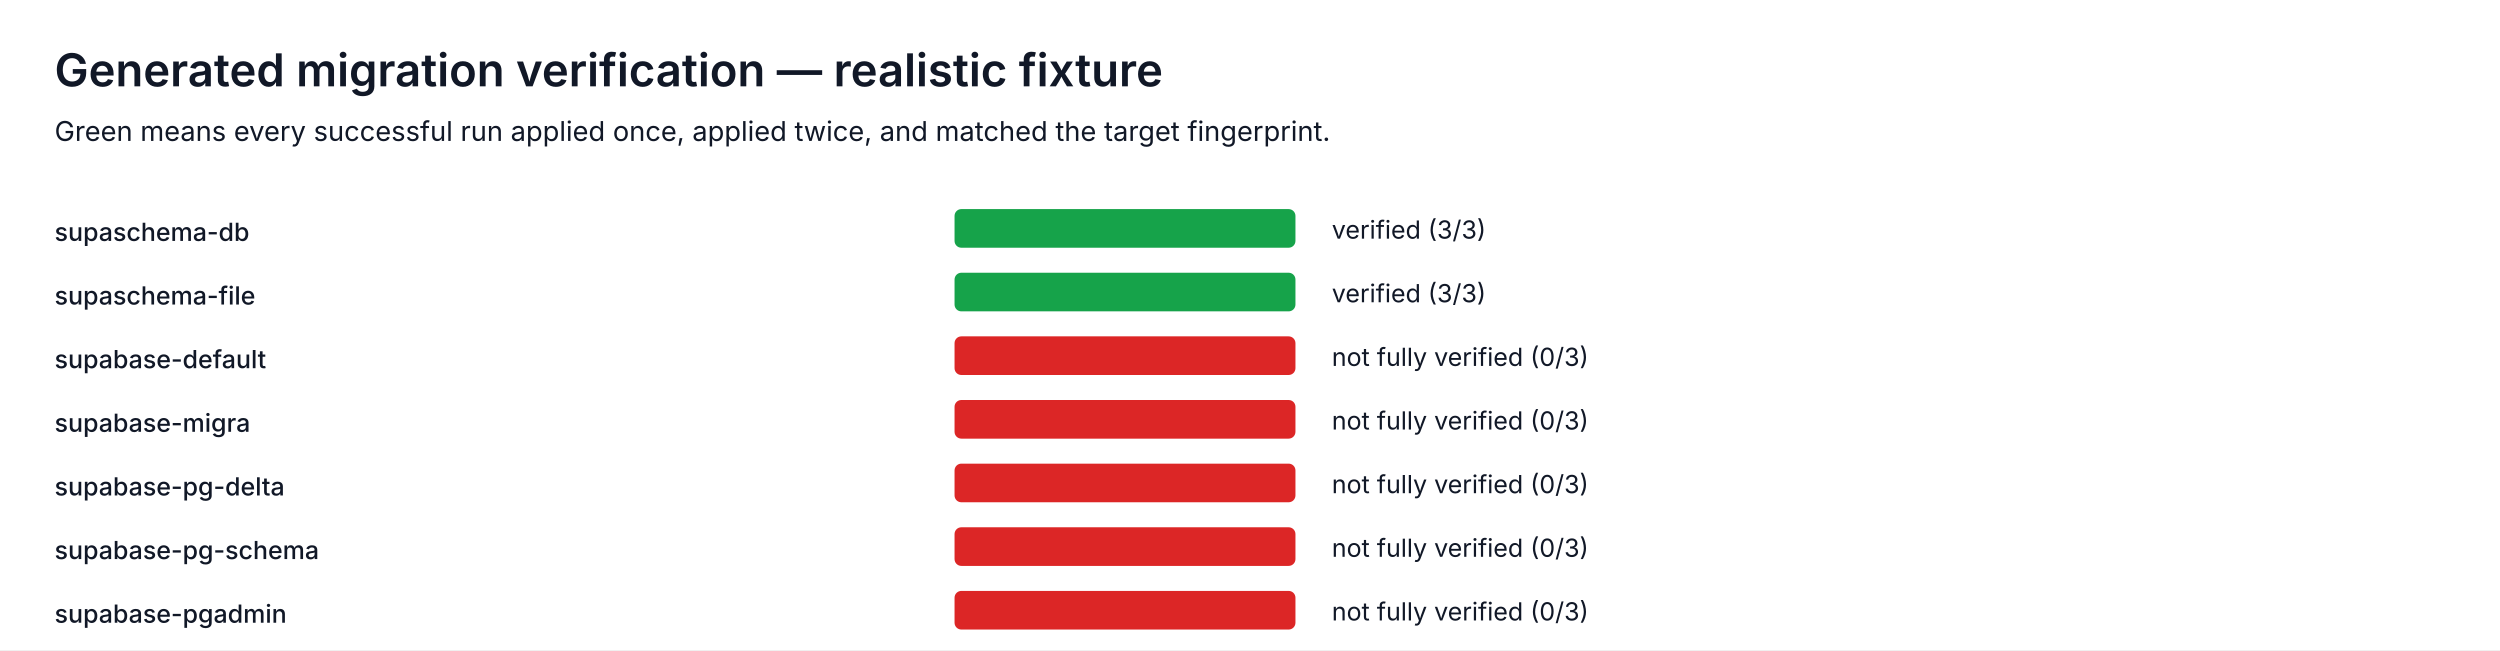
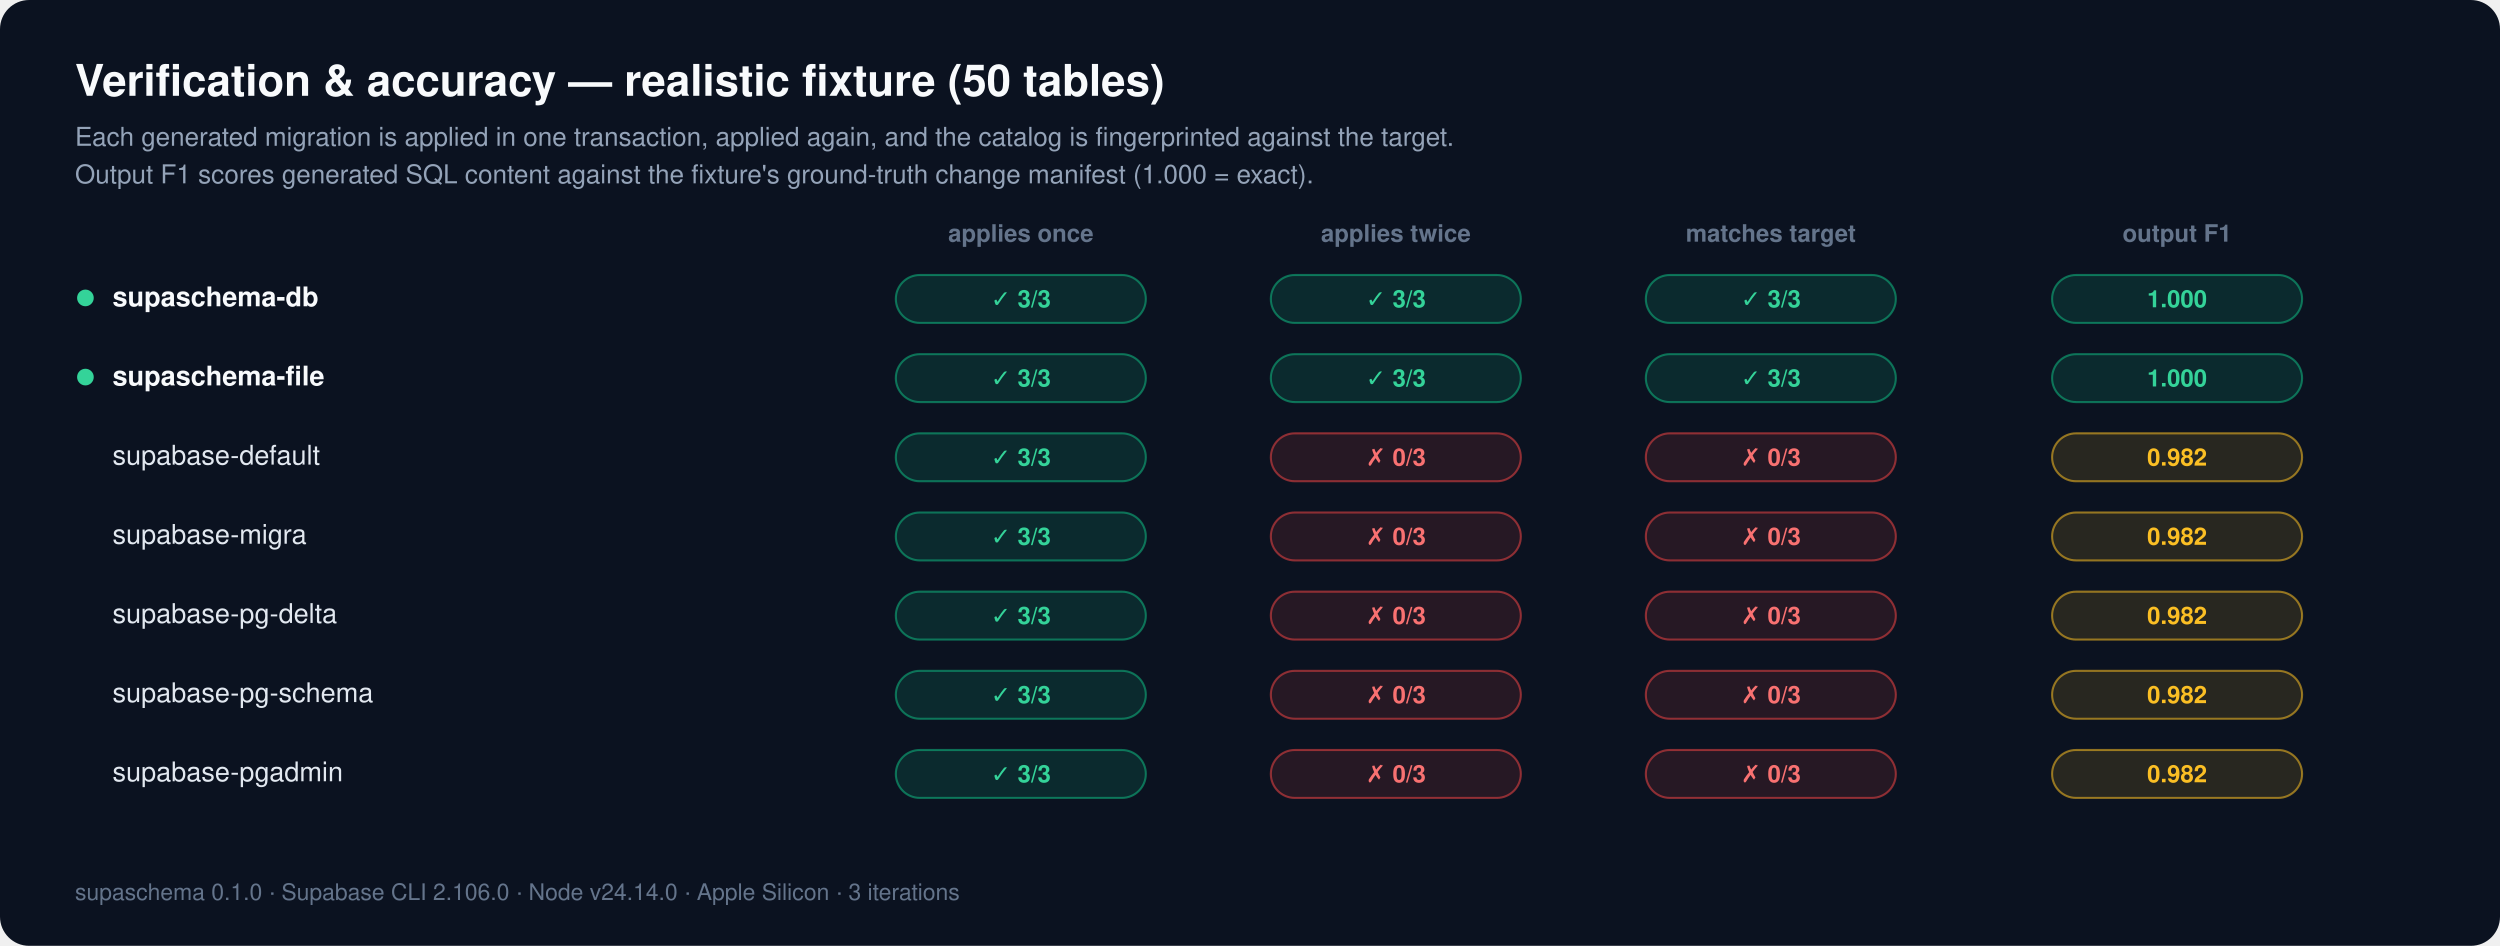
- <svg xmlns="http://www.w3.org/2000/svg" width="1100" height="286" viewBox="0 0 1100 286" role="img">
-   <rect width="100%" height="100%" fill="#ffffff" />
-   <text x="24" y="38" fill="#111827" font-family="Inter, Arial, sans-serif" font-size="20" font-weight="600">Generated migration verification — realistic fixture</text>
-   <text x="24" y="62" fill="#111827" font-family="Inter, Arial, sans-serif" font-size="12" font-weight="400">Green means every successful run applied once, applied twice, and matched the target fingerprint.</text>
-   <text x="24" y="106" fill="#111827" font-family="Inter, Arial, sans-serif" font-size="11" font-weight="500">supaschema-db</text>
-   <rect x="420" y="92" width="150" height="17" rx="3" fill="#16a34a" />
-   <text x="586" y="105" fill="#111827" font-family="Inter, Arial, sans-serif" font-size="11" font-weight="400">verified (3/3)</text>
-   <text x="24" y="134" fill="#111827" font-family="Inter, Arial, sans-serif" font-size="11" font-weight="500">supaschema-file</text>
-   <rect x="420" y="120" width="150" height="17" rx="3" fill="#16a34a" />
-   <text x="586" y="133" fill="#111827" font-family="Inter, Arial, sans-serif" font-size="11" font-weight="400">verified (3/3)</text>
-   <text x="24" y="162" fill="#111827" font-family="Inter, Arial, sans-serif" font-size="11" font-weight="500">supabase-default</text>
-   <rect x="420" y="148" width="150" height="17" rx="3" fill="#dc2626" />
-   <text x="586" y="161" fill="#111827" font-family="Inter, Arial, sans-serif" font-size="11" font-weight="400">not fully verified (0/3)</text>
-   <text x="24" y="190" fill="#111827" font-family="Inter, Arial, sans-serif" font-size="11" font-weight="500">supabase-migra</text>
-   <rect x="420" y="176" width="150" height="17" rx="3" fill="#dc2626" />
-   <text x="586" y="189" fill="#111827" font-family="Inter, Arial, sans-serif" font-size="11" font-weight="400">not fully verified (0/3)</text>
-   <text x="24" y="218" fill="#111827" font-family="Inter, Arial, sans-serif" font-size="11" font-weight="500">supabase-pg-delta</text>
-   <rect x="420" y="204" width="150" height="17" rx="3" fill="#dc2626" />
-   <text x="586" y="217" fill="#111827" font-family="Inter, Arial, sans-serif" font-size="11" font-weight="400">not fully verified (0/3)</text>
-   <text x="24" y="246" fill="#111827" font-family="Inter, Arial, sans-serif" font-size="11" font-weight="500">supabase-pg-schema</text>
-   <rect x="420" y="232" width="150" height="17" rx="3" fill="#dc2626" />
-   <text x="586" y="245" fill="#111827" font-family="Inter, Arial, sans-serif" font-size="11" font-weight="400">not fully verified (0/3)</text>
-   <text x="24" y="274" fill="#111827" font-family="Inter, Arial, sans-serif" font-size="11" font-weight="500">supabase-pgadmin</text>
-   <rect x="420" y="260" width="150" height="17" rx="3" fill="#dc2626" />
-   <text x="586" y="273" fill="#111827" font-family="Inter, Arial, sans-serif" font-size="11" font-weight="400">not fully verified (0/3)</text>
+ <svg xmlns="http://www.w3.org/2000/svg" width="1200" height="454" viewBox="0 0 1200 454" role="img">
+   <defs>
+     <linearGradient id="supaGradient" x1="0" y1="0" x2="1" y2="0">
+       <stop offset="0%" stop-color="#059669" />
+       <stop offset="100%" stop-color="#34d399" />
+     </linearGradient>
+     <linearGradient id="slateGradient" x1="0" y1="0" x2="1" y2="0">
+       <stop offset="0%" stop-color="#3b4757" />
+       <stop offset="100%" stop-color="#526079" />
+     </linearGradient>
+   </defs>
+   <rect width="100%" height="100%" rx="14" fill="#0b1220" />
+   <text x="36.0" y="46.0" fill="#f8fafc" font-family="ui-sans-serif, system-ui, 'Segoe UI', Helvetica, Arial, sans-serif" font-size="21" font-weight="700">Verification &amp; accuracy — realistic fixture (50 tables)</text>
+   <text x="36.0" y="70.0" fill="#94a3b8" font-family="ui-sans-serif, system-ui, 'Segoe UI', Helvetica, Arial, sans-serif" font-size="12.5" font-weight="400">Each generated migration is applied in one transaction, applied again, and the catalog is fingerprinted against the target.</text>
+   <text x="36.0" y="88.0" fill="#94a3b8" font-family="ui-sans-serif, system-ui, 'Segoe UI', Helvetica, Arial, sans-serif" font-size="12.5" font-weight="400">Output F1 scores generated SQL content against the fixture's ground-truth change manifest (1.000 = exact).</text>
+   <text x="490.0" y="116.0" fill="#64748b" font-family="ui-sans-serif, system-ui, 'Segoe UI', Helvetica, Arial, sans-serif" font-size="11.5" font-weight="600" text-anchor="middle">applies once</text>
+   <text x="670.0" y="116.0" fill="#64748b" font-family="ui-sans-serif, system-ui, 'Segoe UI', Helvetica, Arial, sans-serif" font-size="11.5" font-weight="600" text-anchor="middle">applies twice</text>
+   <text x="850.0" y="116.0" fill="#64748b" font-family="ui-sans-serif, system-ui, 'Segoe UI', Helvetica, Arial, sans-serif" font-size="11.5" font-weight="600" text-anchor="middle">matches target</text>
+   <text x="1045.0" y="116.0" fill="#64748b" font-family="ui-sans-serif, system-ui, 'Segoe UI', Helvetica, Arial, sans-serif" font-size="11.5" font-weight="600" text-anchor="middle">output F1</text>
+   <circle cx="41" cy="143" r="4" fill="#34d399" />
+   <text x="54.0" y="147.0" fill="#f8fafc" font-family="ui-sans-serif, system-ui, 'Segoe UI', Helvetica, Arial, sans-serif" font-size="13" font-weight="650">supaschema-db</text>
+   <rect x="430" y="132" width="120" height="23" rx="11.5" fill="rgba(16,185,129,0.14)" stroke="#10b981" stroke-opacity="0.55" />
+   <text x="490.0" y="147.5" fill="#34d399" font-family="ui-sans-serif, system-ui, 'Segoe UI', Helvetica, Arial, sans-serif" font-size="11.5" font-weight="600" text-anchor="middle">✓ 3/3</text>
+   <rect x="610" y="132" width="120" height="23" rx="11.5" fill="rgba(16,185,129,0.14)" stroke="#10b981" stroke-opacity="0.55" />
+   <text x="670.0" y="147.5" fill="#34d399" font-family="ui-sans-serif, system-ui, 'Segoe UI', Helvetica, Arial, sans-serif" font-size="11.5" font-weight="600" text-anchor="middle">✓ 3/3</text>
+   <rect x="790" y="132" width="120" height="23" rx="11.5" fill="rgba(16,185,129,0.14)" stroke="#10b981" stroke-opacity="0.55" />
+   <text x="850.0" y="147.5" fill="#34d399" font-family="ui-sans-serif, system-ui, 'Segoe UI', Helvetica, Arial, sans-serif" font-size="11.5" font-weight="600" text-anchor="middle">✓ 3/3</text>
+   <rect x="985" y="132" width="120" height="23" rx="11.5" fill="rgba(16,185,129,0.14)" stroke="#10b981" stroke-opacity="0.55" />
+   <text x="1045.0" y="147.5" fill="#34d399" font-family="ui-sans-serif, system-ui, 'Segoe UI', Helvetica, Arial, sans-serif" font-size="11.5" font-weight="600" text-anchor="middle">1.000</text>
+   <circle cx="41" cy="181" r="4" fill="#34d399" />
+   <text x="54.0" y="185.0" fill="#f8fafc" font-family="ui-sans-serif, system-ui, 'Segoe UI', Helvetica, Arial, sans-serif" font-size="13" font-weight="650">supaschema-file</text>
+   <rect x="430" y="170" width="120" height="23" rx="11.5" fill="rgba(16,185,129,0.14)" stroke="#10b981" stroke-opacity="0.55" />
+   <text x="490.0" y="185.5" fill="#34d399" font-family="ui-sans-serif, system-ui, 'Segoe UI', Helvetica, Arial, sans-serif" font-size="11.5" font-weight="600" text-anchor="middle">✓ 3/3</text>
+   <rect x="610" y="170" width="120" height="23" rx="11.5" fill="rgba(16,185,129,0.14)" stroke="#10b981" stroke-opacity="0.55" />
+   <text x="670.0" y="185.5" fill="#34d399" font-family="ui-sans-serif, system-ui, 'Segoe UI', Helvetica, Arial, sans-serif" font-size="11.5" font-weight="600" text-anchor="middle">✓ 3/3</text>
+   <rect x="790" y="170" width="120" height="23" rx="11.5" fill="rgba(16,185,129,0.14)" stroke="#10b981" stroke-opacity="0.55" />
+   <text x="850.0" y="185.5" fill="#34d399" font-family="ui-sans-serif, system-ui, 'Segoe UI', Helvetica, Arial, sans-serif" font-size="11.5" font-weight="600" text-anchor="middle">✓ 3/3</text>
+   <rect x="985" y="170" width="120" height="23" rx="11.5" fill="rgba(16,185,129,0.14)" stroke="#10b981" stroke-opacity="0.55" />
+   <text x="1045.0" y="185.5" fill="#34d399" font-family="ui-sans-serif, system-ui, 'Segoe UI', Helvetica, Arial, sans-serif" font-size="11.5" font-weight="600" text-anchor="middle">1.000</text>
+   <text x="54.0" y="223.0" fill="#e2e8f0" font-family="ui-sans-serif, system-ui, 'Segoe UI', Helvetica, Arial, sans-serif" font-size="13" font-weight="450">supabase-default</text>
+   <rect x="430" y="208" width="120" height="23" rx="11.5" fill="rgba(16,185,129,0.14)" stroke="#10b981" stroke-opacity="0.55" />
+   <text x="490.0" y="223.5" fill="#34d399" font-family="ui-sans-serif, system-ui, 'Segoe UI', Helvetica, Arial, sans-serif" font-size="11.5" font-weight="600" text-anchor="middle">✓ 3/3</text>
+   <rect x="610" y="208" width="120" height="23" rx="11.5" fill="rgba(239,68,68,0.12)" stroke="#ef4444" stroke-opacity="0.55" />
+   <text x="670.0" y="223.5" fill="#f87171" font-family="ui-sans-serif, system-ui, 'Segoe UI', Helvetica, Arial, sans-serif" font-size="11.5" font-weight="600" text-anchor="middle">✗ 0/3</text>
+   <rect x="790" y="208" width="120" height="23" rx="11.5" fill="rgba(239,68,68,0.12)" stroke="#ef4444" stroke-opacity="0.55" />
+   <text x="850.0" y="223.5" fill="#f87171" font-family="ui-sans-serif, system-ui, 'Segoe UI', Helvetica, Arial, sans-serif" font-size="11.5" font-weight="600" text-anchor="middle">✗ 0/3</text>
+   <rect x="985" y="208" width="120" height="23" rx="11.5" fill="rgba(251,191,36,0.12)" stroke="#fbbf24" stroke-opacity="0.55" />
+   <text x="1045.0" y="223.5" fill="#fbbf24" font-family="ui-sans-serif, system-ui, 'Segoe UI', Helvetica, Arial, sans-serif" font-size="11.5" font-weight="600" text-anchor="middle">0.982</text>
+   <text x="54.0" y="261.0" fill="#e2e8f0" font-family="ui-sans-serif, system-ui, 'Segoe UI', Helvetica, Arial, sans-serif" font-size="13" font-weight="450">supabase-migra</text>
+   <rect x="430" y="246" width="120" height="23" rx="11.5" fill="rgba(16,185,129,0.14)" stroke="#10b981" stroke-opacity="0.55" />
+   <text x="490.0" y="261.5" fill="#34d399" font-family="ui-sans-serif, system-ui, 'Segoe UI', Helvetica, Arial, sans-serif" font-size="11.5" font-weight="600" text-anchor="middle">✓ 3/3</text>
+   <rect x="610" y="246" width="120" height="23" rx="11.5" fill="rgba(239,68,68,0.12)" stroke="#ef4444" stroke-opacity="0.55" />
+   <text x="670.0" y="261.5" fill="#f87171" font-family="ui-sans-serif, system-ui, 'Segoe UI', Helvetica, Arial, sans-serif" font-size="11.5" font-weight="600" text-anchor="middle">✗ 0/3</text>
+   <rect x="790" y="246" width="120" height="23" rx="11.5" fill="rgba(239,68,68,0.12)" stroke="#ef4444" stroke-opacity="0.55" />
+   <text x="850.0" y="261.5" fill="#f87171" font-family="ui-sans-serif, system-ui, 'Segoe UI', Helvetica, Arial, sans-serif" font-size="11.5" font-weight="600" text-anchor="middle">✗ 0/3</text>
+   <rect x="985" y="246" width="120" height="23" rx="11.5" fill="rgba(251,191,36,0.12)" stroke="#fbbf24" stroke-opacity="0.55" />
+   <text x="1045.0" y="261.5" fill="#fbbf24" font-family="ui-sans-serif, system-ui, 'Segoe UI', Helvetica, Arial, sans-serif" font-size="11.5" font-weight="600" text-anchor="middle">0.982</text>
+   <text x="54.0" y="299.0" fill="#e2e8f0" font-family="ui-sans-serif, system-ui, 'Segoe UI', Helvetica, Arial, sans-serif" font-size="13" font-weight="450">supabase-pg-delta</text>
+   <rect x="430" y="284" width="120" height="23" rx="11.5" fill="rgba(16,185,129,0.14)" stroke="#10b981" stroke-opacity="0.55" />
+   <text x="490.0" y="299.5" fill="#34d399" font-family="ui-sans-serif, system-ui, 'Segoe UI', Helvetica, Arial, sans-serif" font-size="11.5" font-weight="600" text-anchor="middle">✓ 3/3</text>
+   <rect x="610" y="284" width="120" height="23" rx="11.5" fill="rgba(239,68,68,0.12)" stroke="#ef4444" stroke-opacity="0.55" />
+   <text x="670.0" y="299.5" fill="#f87171" font-family="ui-sans-serif, system-ui, 'Segoe UI', Helvetica, Arial, sans-serif" font-size="11.5" font-weight="600" text-anchor="middle">✗ 0/3</text>
+   <rect x="790" y="284" width="120" height="23" rx="11.5" fill="rgba(239,68,68,0.12)" stroke="#ef4444" stroke-opacity="0.55" />
+   <text x="850.0" y="299.5" fill="#f87171" font-family="ui-sans-serif, system-ui, 'Segoe UI', Helvetica, Arial, sans-serif" font-size="11.5" font-weight="600" text-anchor="middle">✗ 0/3</text>
+   <rect x="985" y="284" width="120" height="23" rx="11.5" fill="rgba(251,191,36,0.12)" stroke="#fbbf24" stroke-opacity="0.55" />
+   <text x="1045.0" y="299.5" fill="#fbbf24" font-family="ui-sans-serif, system-ui, 'Segoe UI', Helvetica, Arial, sans-serif" font-size="11.5" font-weight="600" text-anchor="middle">0.982</text>
+   <text x="54.0" y="337.0" fill="#e2e8f0" font-family="ui-sans-serif, system-ui, 'Segoe UI', Helvetica, Arial, sans-serif" font-size="13" font-weight="450">supabase-pg-schema</text>
+   <rect x="430" y="322" width="120" height="23" rx="11.5" fill="rgba(16,185,129,0.14)" stroke="#10b981" stroke-opacity="0.55" />
+   <text x="490.0" y="337.5" fill="#34d399" font-family="ui-sans-serif, system-ui, 'Segoe UI', Helvetica, Arial, sans-serif" font-size="11.5" font-weight="600" text-anchor="middle">✓ 3/3</text>
+   <rect x="610" y="322" width="120" height="23" rx="11.5" fill="rgba(239,68,68,0.12)" stroke="#ef4444" stroke-opacity="0.55" />
+   <text x="670.0" y="337.5" fill="#f87171" font-family="ui-sans-serif, system-ui, 'Segoe UI', Helvetica, Arial, sans-serif" font-size="11.5" font-weight="600" text-anchor="middle">✗ 0/3</text>
+   <rect x="790" y="322" width="120" height="23" rx="11.5" fill="rgba(239,68,68,0.12)" stroke="#ef4444" stroke-opacity="0.55" />
+   <text x="850.0" y="337.5" fill="#f87171" font-family="ui-sans-serif, system-ui, 'Segoe UI', Helvetica, Arial, sans-serif" font-size="11.5" font-weight="600" text-anchor="middle">✗ 0/3</text>
+   <rect x="985" y="322" width="120" height="23" rx="11.5" fill="rgba(251,191,36,0.12)" stroke="#fbbf24" stroke-opacity="0.55" />
+   <text x="1045.0" y="337.5" fill="#fbbf24" font-family="ui-sans-serif, system-ui, 'Segoe UI', Helvetica, Arial, sans-serif" font-size="11.5" font-weight="600" text-anchor="middle">0.982</text>
+   <text x="54.0" y="375.0" fill="#e2e8f0" font-family="ui-sans-serif, system-ui, 'Segoe UI', Helvetica, Arial, sans-serif" font-size="13" font-weight="450">supabase-pgadmin</text>
+   <rect x="430" y="360" width="120" height="23" rx="11.5" fill="rgba(16,185,129,0.14)" stroke="#10b981" stroke-opacity="0.55" />
+   <text x="490.0" y="375.5" fill="#34d399" font-family="ui-sans-serif, system-ui, 'Segoe UI', Helvetica, Arial, sans-serif" font-size="11.5" font-weight="600" text-anchor="middle">✓ 3/3</text>
+   <rect x="610" y="360" width="120" height="23" rx="11.5" fill="rgba(239,68,68,0.12)" stroke="#ef4444" stroke-opacity="0.55" />
+   <text x="670.0" y="375.5" fill="#f87171" font-family="ui-sans-serif, system-ui, 'Segoe UI', Helvetica, Arial, sans-serif" font-size="11.5" font-weight="600" text-anchor="middle">✗ 0/3</text>
+   <rect x="790" y="360" width="120" height="23" rx="11.5" fill="rgba(239,68,68,0.12)" stroke="#ef4444" stroke-opacity="0.55" />
+   <text x="850.0" y="375.5" fill="#f87171" font-family="ui-sans-serif, system-ui, 'Segoe UI', Helvetica, Arial, sans-serif" font-size="11.5" font-weight="600" text-anchor="middle">✗ 0/3</text>
+   <rect x="985" y="360" width="120" height="23" rx="11.5" fill="rgba(251,191,36,0.12)" stroke="#fbbf24" stroke-opacity="0.55" />
+   <text x="1045.0" y="375.5" fill="#fbbf24" font-family="ui-sans-serif, system-ui, 'Segoe UI', Helvetica, Arial, sans-serif" font-size="11.5" font-weight="600" text-anchor="middle">0.982</text>
+   <text x="36.0" y="432.0" fill="#64748b" font-family="ui-sans-serif, system-ui, 'Segoe UI', Helvetica, Arial, sans-serif" font-size="11" font-weight="400">supaschema 0.1.0  ·  Supabase CLI 2.106.0  ·  Node v24.14.0  ·  Apple Silicon  ·  3 iterations</text>
</svg>
